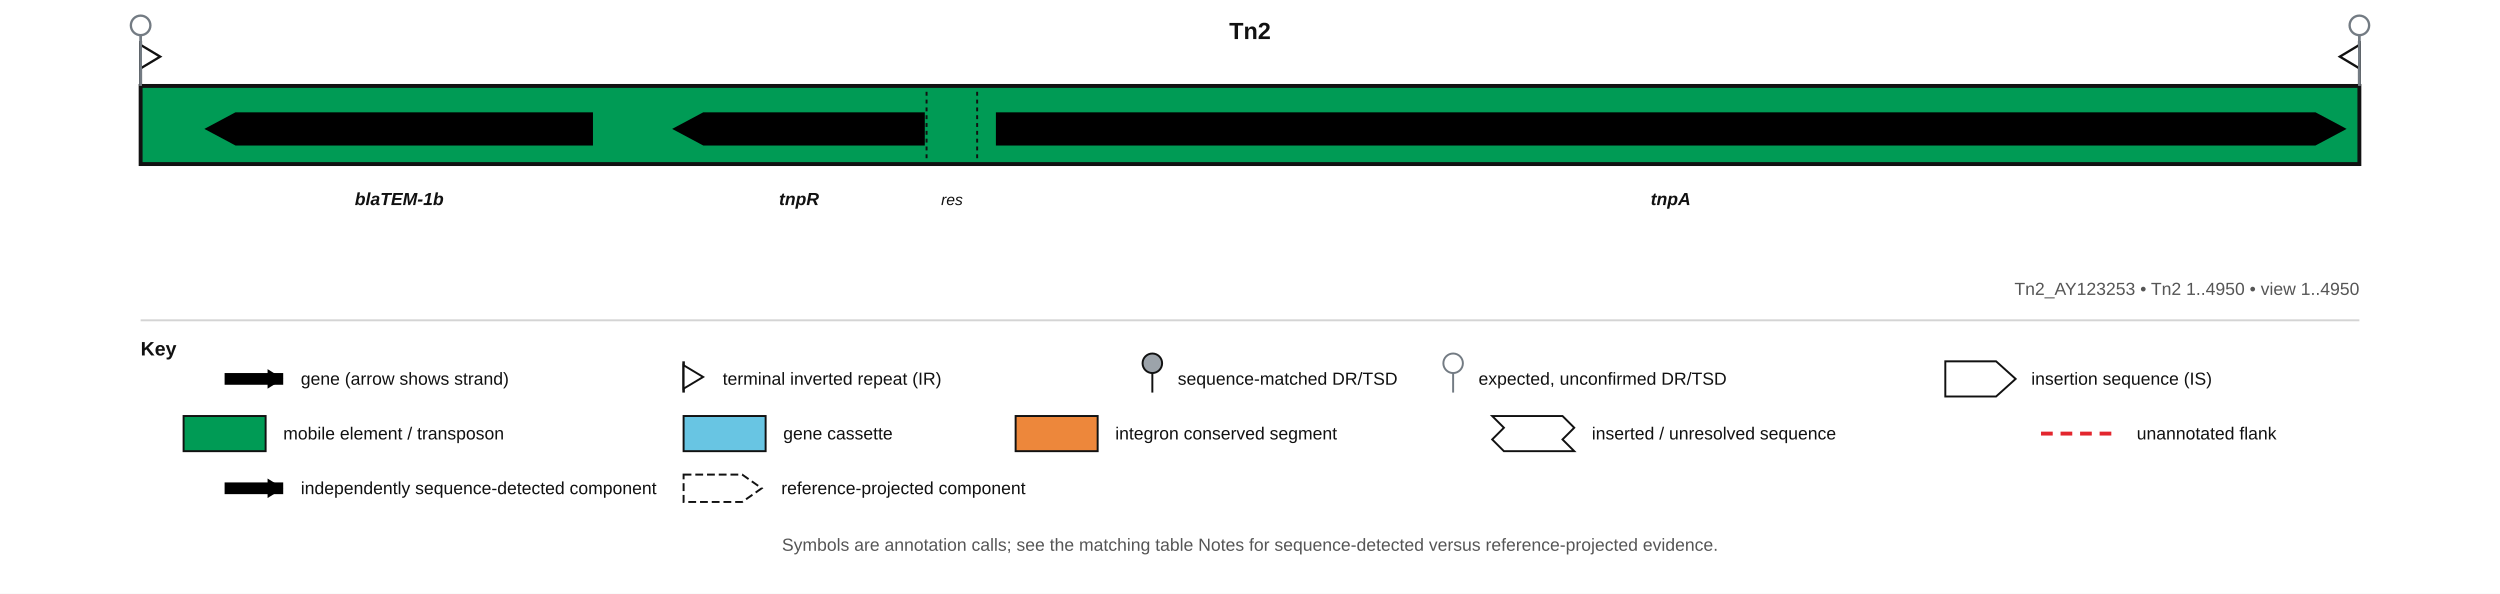
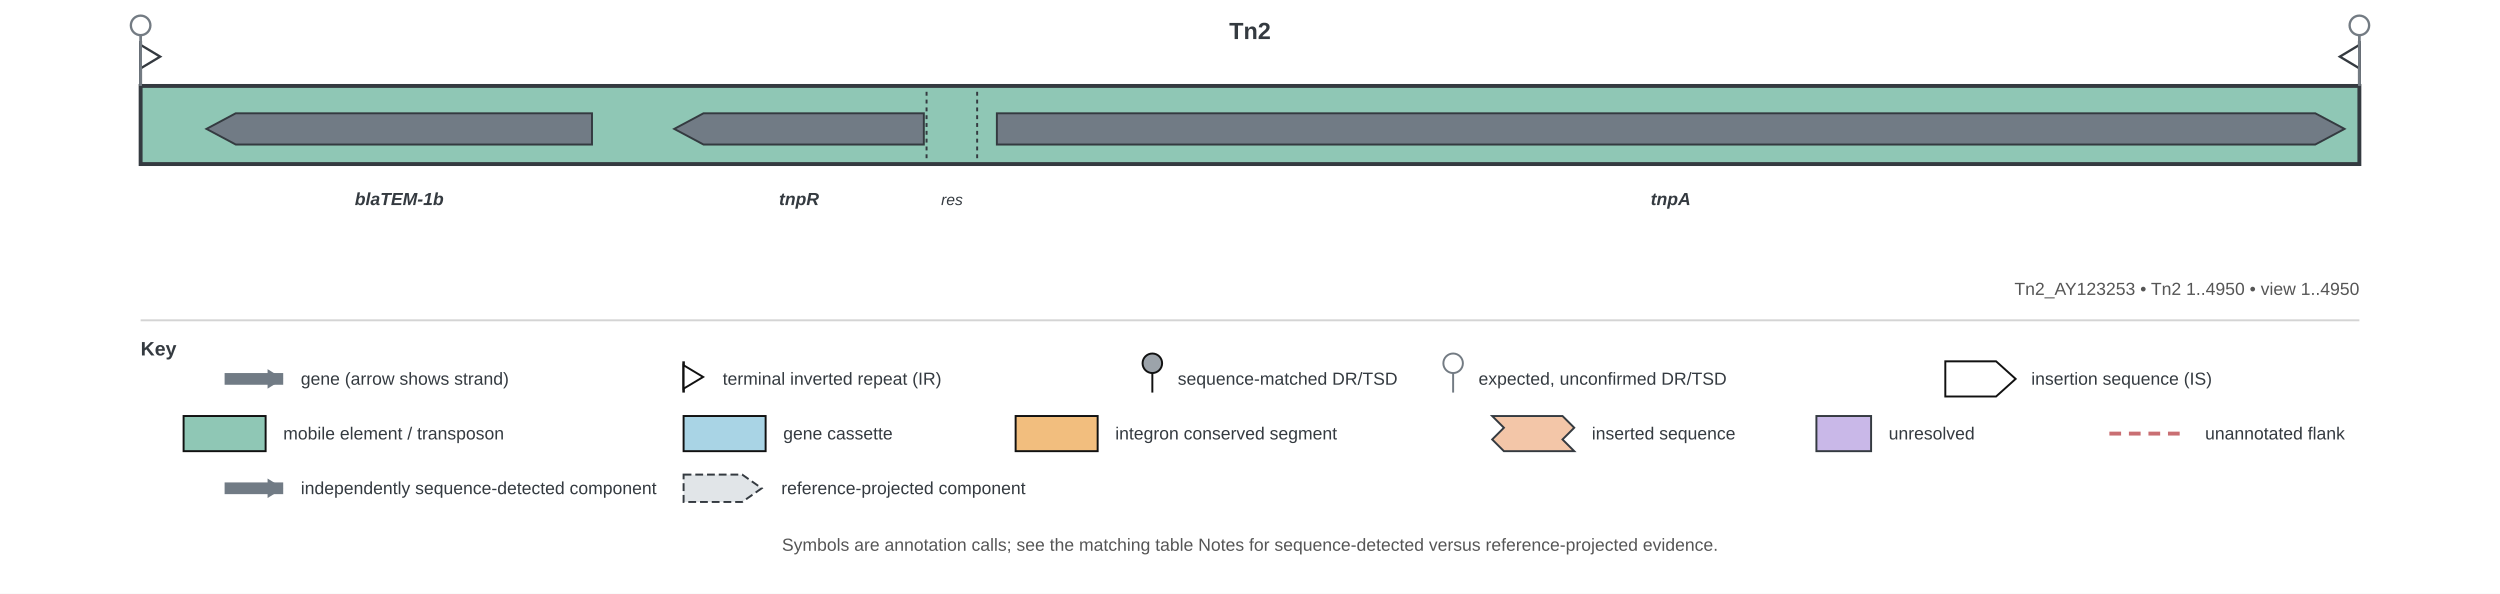
<svg xmlns="http://www.w3.org/2000/svg" width="1280" height="304" style="background:#fff;font-family:Arial,Helvetica,sans-serif">
  <rect x="0" y="0" width="1280" height="304" fill="#ffffff" />
-   <rect x="72.0" y="44" width="1136.0" height="40" fill="#009b55" stroke="#111111" stroke-width="2" />
-   <text x="640.0" y="20.0" text-anchor="middle" font-size="12" font-weight="bold" font-style="normal" fill="#111111">Tn2</text>
-   <line x1="474.4" y1="47" x2="474.4" y2="81" stroke="#111111" stroke-width="1" stroke-dasharray="2,2" />
-   <line x1="500.3" y1="47" x2="500.3" y2="81" stroke="#111111" stroke-width="1" stroke-dasharray="2,2" />
-   <polygon points="105.7,66 120.7,58 303.1,58 303.1,74 120.7,74" fill="#000000" stroke="#000" stroke-width="1" />
-   <text x="204.4" y="105.0" text-anchor="middle" font-size="9" font-weight="bold" font-style="italic" fill="#111111">blaTEM-1b</text>
-   <polygon points="345.2,66 360.2,58 473.0,58 473.0,74 360.2,74" fill="#000000" stroke="#000" stroke-width="1" />
-   <text x="409.1" y="105.0" text-anchor="middle" font-size="9" font-weight="bold" font-style="italic" fill="#111111">tnpR</text>
-   <polygon points="510.4,58 1185.4,58 1200.4,66 1185.4,74 510.4,74" fill="#000000" stroke="#000" stroke-width="1" />
-   <text x="855.4" y="105.0" text-anchor="middle" font-size="9" font-weight="bold" font-style="italic" fill="#111111">tnpA</text>
-   <text x="487.4" y="105.0" text-anchor="middle" font-size="8" font-weight="normal" font-style="italic" fill="#111111">res</text>
-   <line x1="72.0" y1="44" x2="72.0" y2="21" stroke="#111111" stroke-width="1.5" />
-   <polygon points="72.0,23 82.0,29 72.0,35" fill="#ffffff" stroke="#111111" stroke-width="1.2" />
-   <line x1="1208.0" y1="44" x2="1208.0" y2="21" stroke="#111111" stroke-width="1.5" />
-   <polygon points="1208.0,23 1198.0,29 1208.0,35" fill="#ffffff" stroke="#111111" stroke-width="1.2" />
+   <rect x="72.0" y="44" width="1136.0" height="40" fill="#8fc7b5" stroke="#343a40" stroke-width="2" />
+   <text x="640.0" y="20.0" text-anchor="middle" font-size="12" font-weight="bold" font-style="normal" fill="#343a40">Tn2</text>
+   <line x1="474.4" y1="47" x2="474.4" y2="81" stroke="#343a40" stroke-width="1" stroke-dasharray="2,2" />
+   <line x1="500.3" y1="47" x2="500.3" y2="81" stroke="#343a40" stroke-width="1" stroke-dasharray="2,2" />
+   <polygon points="105.7,66 120.7,58 303.1,58 303.1,74 120.7,74" fill="#717b85" stroke="#343a40" stroke-width="1" />
+   <text x="204.4" y="105.0" text-anchor="middle" font-size="9" font-weight="bold" font-style="italic" fill="#343a40">blaTEM-1b</text>
+   <polygon points="345.2,66 360.2,58 473.0,58 473.0,74 360.2,74" fill="#717b85" stroke="#343a40" stroke-width="1" />
+   <text x="409.1" y="105.0" text-anchor="middle" font-size="9" font-weight="bold" font-style="italic" fill="#343a40">tnpR</text>
+   <polygon points="510.4,58 1185.4,58 1200.4,66 1185.4,74 510.4,74" fill="#717b85" stroke="#343a40" stroke-width="1" />
+   <text x="855.4" y="105.0" text-anchor="middle" font-size="9" font-weight="bold" font-style="italic" fill="#343a40">tnpA</text>
+   <text x="487.4" y="105.0" text-anchor="middle" font-size="8" font-weight="normal" font-style="italic" fill="#343a40">res</text>
+   <line x1="72.0" y1="44" x2="72.0" y2="21" stroke="#343a40" stroke-width="1.5" />
+   <polygon points="72.0,23 82.0,29 72.0,35" fill="#ffffff" stroke="#343a40" stroke-width="1.2" />
+   <line x1="1208.0" y1="44" x2="1208.0" y2="21" stroke="#343a40" stroke-width="1.5" />
+   <polygon points="1208.0,23 1198.0,29 1208.0,35" fill="#ffffff" stroke="#343a40" stroke-width="1.2" />
  <g>
    <line x1="72.0" y1="44" x2="72.0" y2="18" stroke="#737b83" stroke-width="1.4" />
    <circle cx="72.0" cy="13" r="5" fill="#ffffff" stroke="#737b83" stroke-width="1.2" />
  </g>
  <g>
    <line x1="1208.0" y1="44" x2="1208.0" y2="18" stroke="#737b83" stroke-width="1.4" />
    <circle cx="1208.0" cy="13" r="5" fill="#ffffff" stroke="#737b83" stroke-width="1.2" />
  </g>
  <text x="1208.0" y="151.0" text-anchor="end" font-size="9" font-weight="normal" font-style="normal" fill="#555">Tn2_AY123253 • Tn2 1..4950 • view 1..4950</text>
  <line x1="72" y1="164" x2="1208" y2="164" stroke="#d4d4d4" stroke-width="1" />
-   <text x="72.0" y="182.0" text-anchor="start" font-size="10" font-weight="bold" font-style="normal" fill="#111111">Key</text>
-   <line x1="115" y1="194" x2="145" y2="194" stroke="#000" stroke-width="6" />
-   <polygon points="145,194 137,189 137,199" fill="#000" />
-   <text x="154.0" y="197.0" text-anchor="start" font-size="9" font-weight="normal" font-style="normal" fill="#111111">gene (arrow shows strand)</text>
+   <text x="72.0" y="182.0" text-anchor="start" font-size="10" font-weight="bold" font-style="normal" fill="#343a40">Key</text>
+   <line x1="115" y1="194" x2="145" y2="194" stroke="#717b85" stroke-width="6" />
+   <polygon points="145,194 137,189 137,199" fill="#717b85" />
+   <text x="154.0" y="197.0" text-anchor="start" font-size="9" font-weight="normal" font-style="normal" fill="#343a40">gene (arrow shows strand)</text>
  <line x1="350" y1="201" x2="350" y2="185" stroke="#111" stroke-width="1.3" />
  <polygon points="350,187 360,193 350,199" fill="#fff" stroke="#111" />
-   <text x="370.0" y="197.0" text-anchor="start" font-size="9" font-weight="normal" font-style="normal" fill="#111111">terminal inverted repeat (IR)</text>
+   <text x="370.0" y="197.0" text-anchor="start" font-size="9" font-weight="normal" font-style="normal" fill="#343a40">terminal inverted repeat (IR)</text>
  <line x1="590" y1="201" x2="590" y2="187" stroke="#111" />
  <circle cx="590" cy="186" r="5" fill="#9ca3aa" stroke="#111" />
-   <text x="603.0" y="197.0" text-anchor="start" font-size="9" font-weight="normal" font-style="normal" fill="#111111">sequence-matched DR/TSD</text>
+   <text x="603.0" y="197.0" text-anchor="start" font-size="9" font-weight="normal" font-style="normal" fill="#343a40">sequence-matched DR/TSD</text>
  <line x1="744" y1="201" x2="744" y2="187" stroke="#737b83" />
  <circle cx="744" cy="186" r="5" fill="#fff" stroke="#737b83" />
-   <text x="757.0" y="197.0" text-anchor="start" font-size="9" font-weight="normal" font-style="normal" fill="#111111">expected, unconfirmed DR/TSD</text>
+   <text x="757.0" y="197.0" text-anchor="start" font-size="9" font-weight="normal" font-style="normal" fill="#343a40">expected, unconfirmed DR/TSD</text>
  <polygon points="996,185 1022,185 1032,194 1022,203 996,203" fill="#fff" stroke="#111" />
-   <text x="1040.0" y="197.0" text-anchor="start" font-size="9" font-weight="normal" font-style="normal" fill="#111111">insertion sequence (IS)</text>
-   <rect x="94" y="213" width="42" height="18" fill="#009b55" stroke="#111" />
-   <text x="145.0" y="225.0" text-anchor="start" font-size="9" font-weight="normal" font-style="normal" fill="#111111">mobile element / transposon</text>
-   <rect x="350" y="213" width="42" height="18" fill="#68c5e3" stroke="#111" />
-   <text x="401.0" y="225.0" text-anchor="start" font-size="9" font-weight="normal" font-style="normal" fill="#111111">gene cassette</text>
-   <rect x="520" y="213" width="42" height="18" fill="#ed873b" stroke="#111" />
-   <text x="571.0" y="225.0" text-anchor="start" font-size="9" font-weight="normal" font-style="normal" fill="#111111">integron conserved segment</text>
-   <polygon points="770,213 800,213 806,219 800,225 806,231 770,231 764,225 770,219 764,213" fill="#fff" stroke="#111" />
-   <text x="815.0" y="225.0" text-anchor="start" font-size="9" font-weight="normal" font-style="normal" fill="#111111">inserted / unresolved sequence</text>
-   <line x1="1045" y1="222" x2="1085" y2="222" stroke="#e3262e" stroke-width="2" stroke-dasharray="6,4" />
-   <text x="1094.0" y="225.0" text-anchor="start" font-size="9" font-weight="normal" font-style="normal" fill="#111111">unannotated flank</text>
-   <line x1="115" y1="250" x2="145" y2="250" stroke="#000" stroke-width="6" />
-   <polygon points="145,250 137,245 137,255" fill="#000" />
-   <text x="154.0" y="253.0" text-anchor="start" font-size="9" font-weight="normal" font-style="normal" fill="#111111">independently sequence-detected component</text>
-   <polygon points="350,243 380,243 390,250 380,257 350,257" fill="#fff" stroke="#111" stroke-dasharray="4,2" />
-   <text x="400.0" y="253.0" text-anchor="start" font-size="9" font-weight="normal" font-style="normal" fill="#111111">reference-projected component</text>
+   <text x="1040.0" y="197.0" text-anchor="start" font-size="9" font-weight="normal" font-style="normal" fill="#343a40">insertion sequence (IS)</text>
+   <rect x="94" y="213" width="42" height="18" fill="#8fc7b5" stroke="#111" />
+   <text x="145.0" y="225.0" text-anchor="start" font-size="9" font-weight="normal" font-style="normal" fill="#343a40">mobile element / transposon</text>
+   <rect x="350" y="213" width="42" height="18" fill="#a9d4e5" stroke="#111" />
+   <text x="401.0" y="225.0" text-anchor="start" font-size="9" font-weight="normal" font-style="normal" fill="#343a40">gene cassette</text>
+   <rect x="520" y="213" width="42" height="18" fill="#f2be7e" stroke="#111" />
+   <text x="571.0" y="225.0" text-anchor="start" font-size="9" font-weight="normal" font-style="normal" fill="#343a40">integron conserved segment</text>
+   <polygon points="770,213 800,213 806,219 800,225 806,231 770,231 764,225 770,219 764,213" fill="#f3c6a8" stroke="#343a40" />
+   <text x="815.0" y="225.0" text-anchor="start" font-size="9" font-weight="normal" font-style="normal" fill="#343a40">inserted sequence</text>
+   <rect x="930" y="213" width="28" height="18" fill="#c9b8e8" stroke="#343a40" />
+   <text x="967.0" y="225.0" text-anchor="start" font-size="9" font-weight="normal" font-style="normal" fill="#343a40">unresolved</text>
+   <line x1="1080" y1="222" x2="1120" y2="222" stroke="#c96f73" stroke-width="2" stroke-dasharray="6,4" />
+   <text x="1129.0" y="225.0" text-anchor="start" font-size="9" font-weight="normal" font-style="normal" fill="#343a40">unannotated flank</text>
+   <line x1="115" y1="250" x2="145" y2="250" stroke="#717b85" stroke-width="6" />
+   <polygon points="145,250 137,245 137,255" fill="#717b85" />
+   <text x="154.0" y="253.0" text-anchor="start" font-size="9" font-weight="normal" font-style="normal" fill="#343a40">independently sequence-detected component</text>
+   <polygon points="350,243 380,243 390,250 380,257 350,257" fill="#e1e5e8" stroke="#343a40" stroke-dasharray="4,2" />
+   <text x="400.0" y="253.0" text-anchor="start" font-size="9" font-weight="normal" font-style="normal" fill="#343a40">reference-projected component</text>
  <text x="640.0" y="282.0" text-anchor="middle" font-size="9" font-weight="normal" font-style="normal" fill="#555555">Symbols are annotation calls; see the matching table Notes for sequence-detected versus reference-projected evidence.</text>
</svg>
